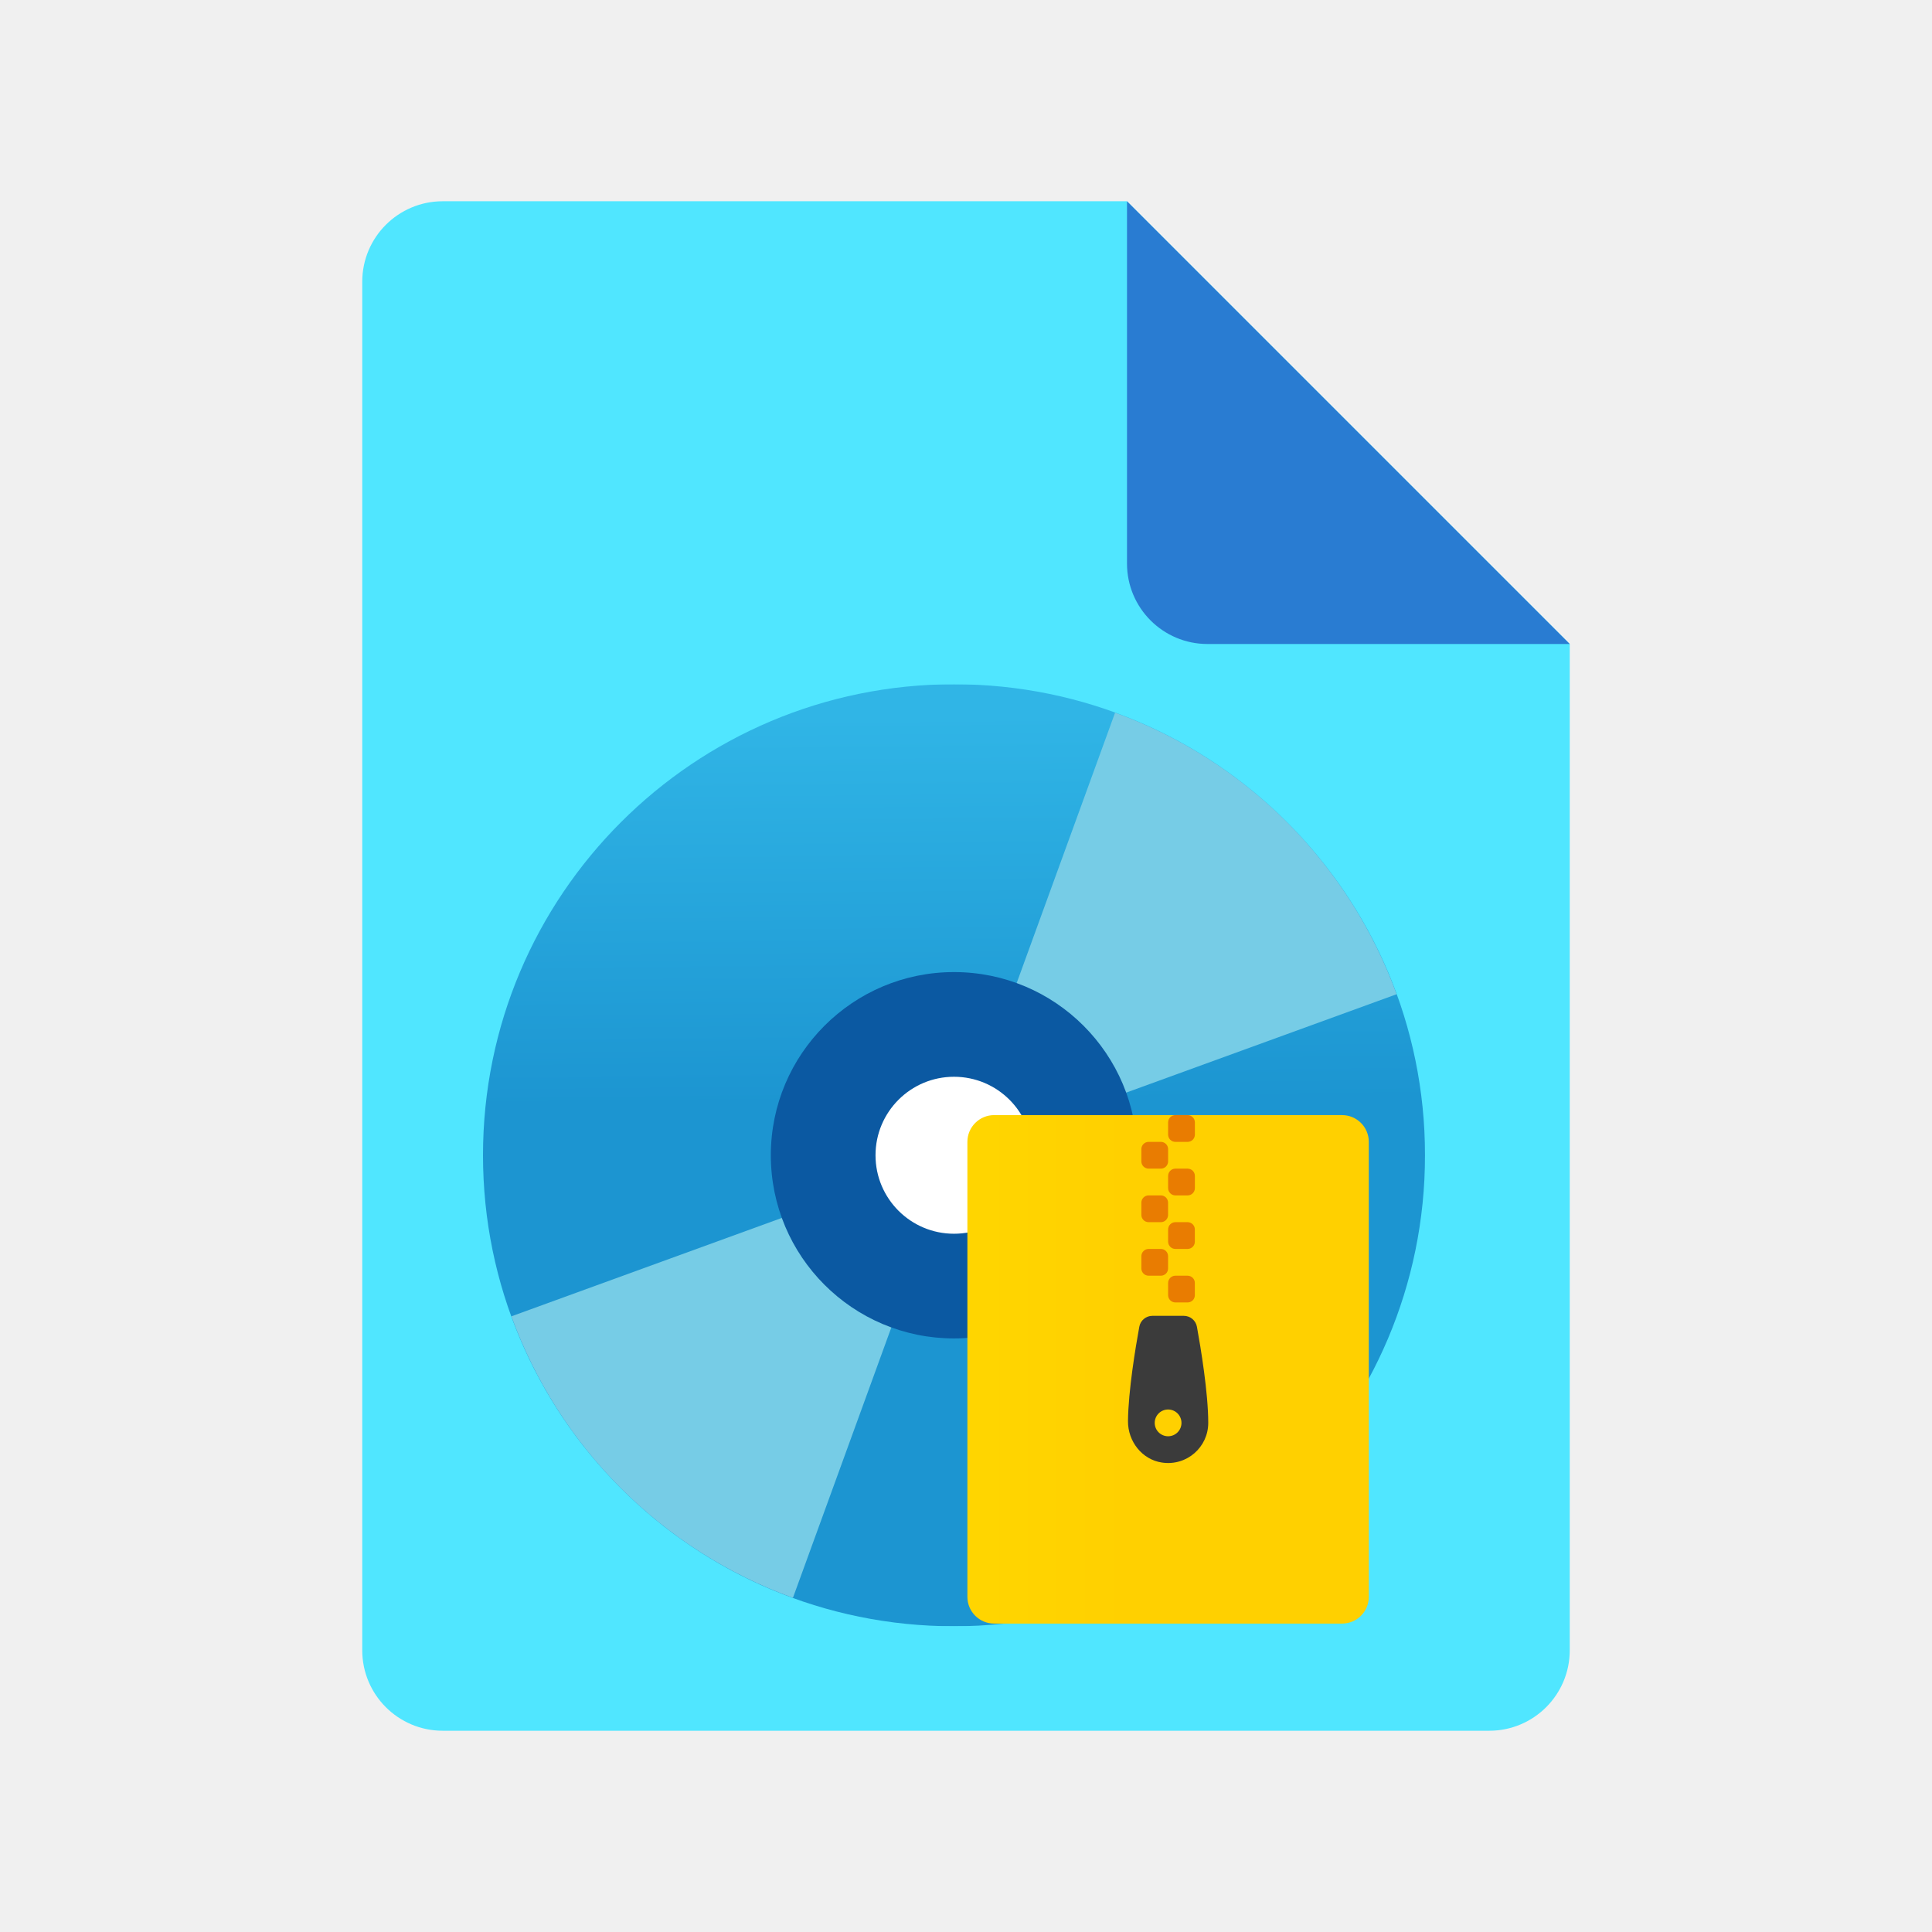
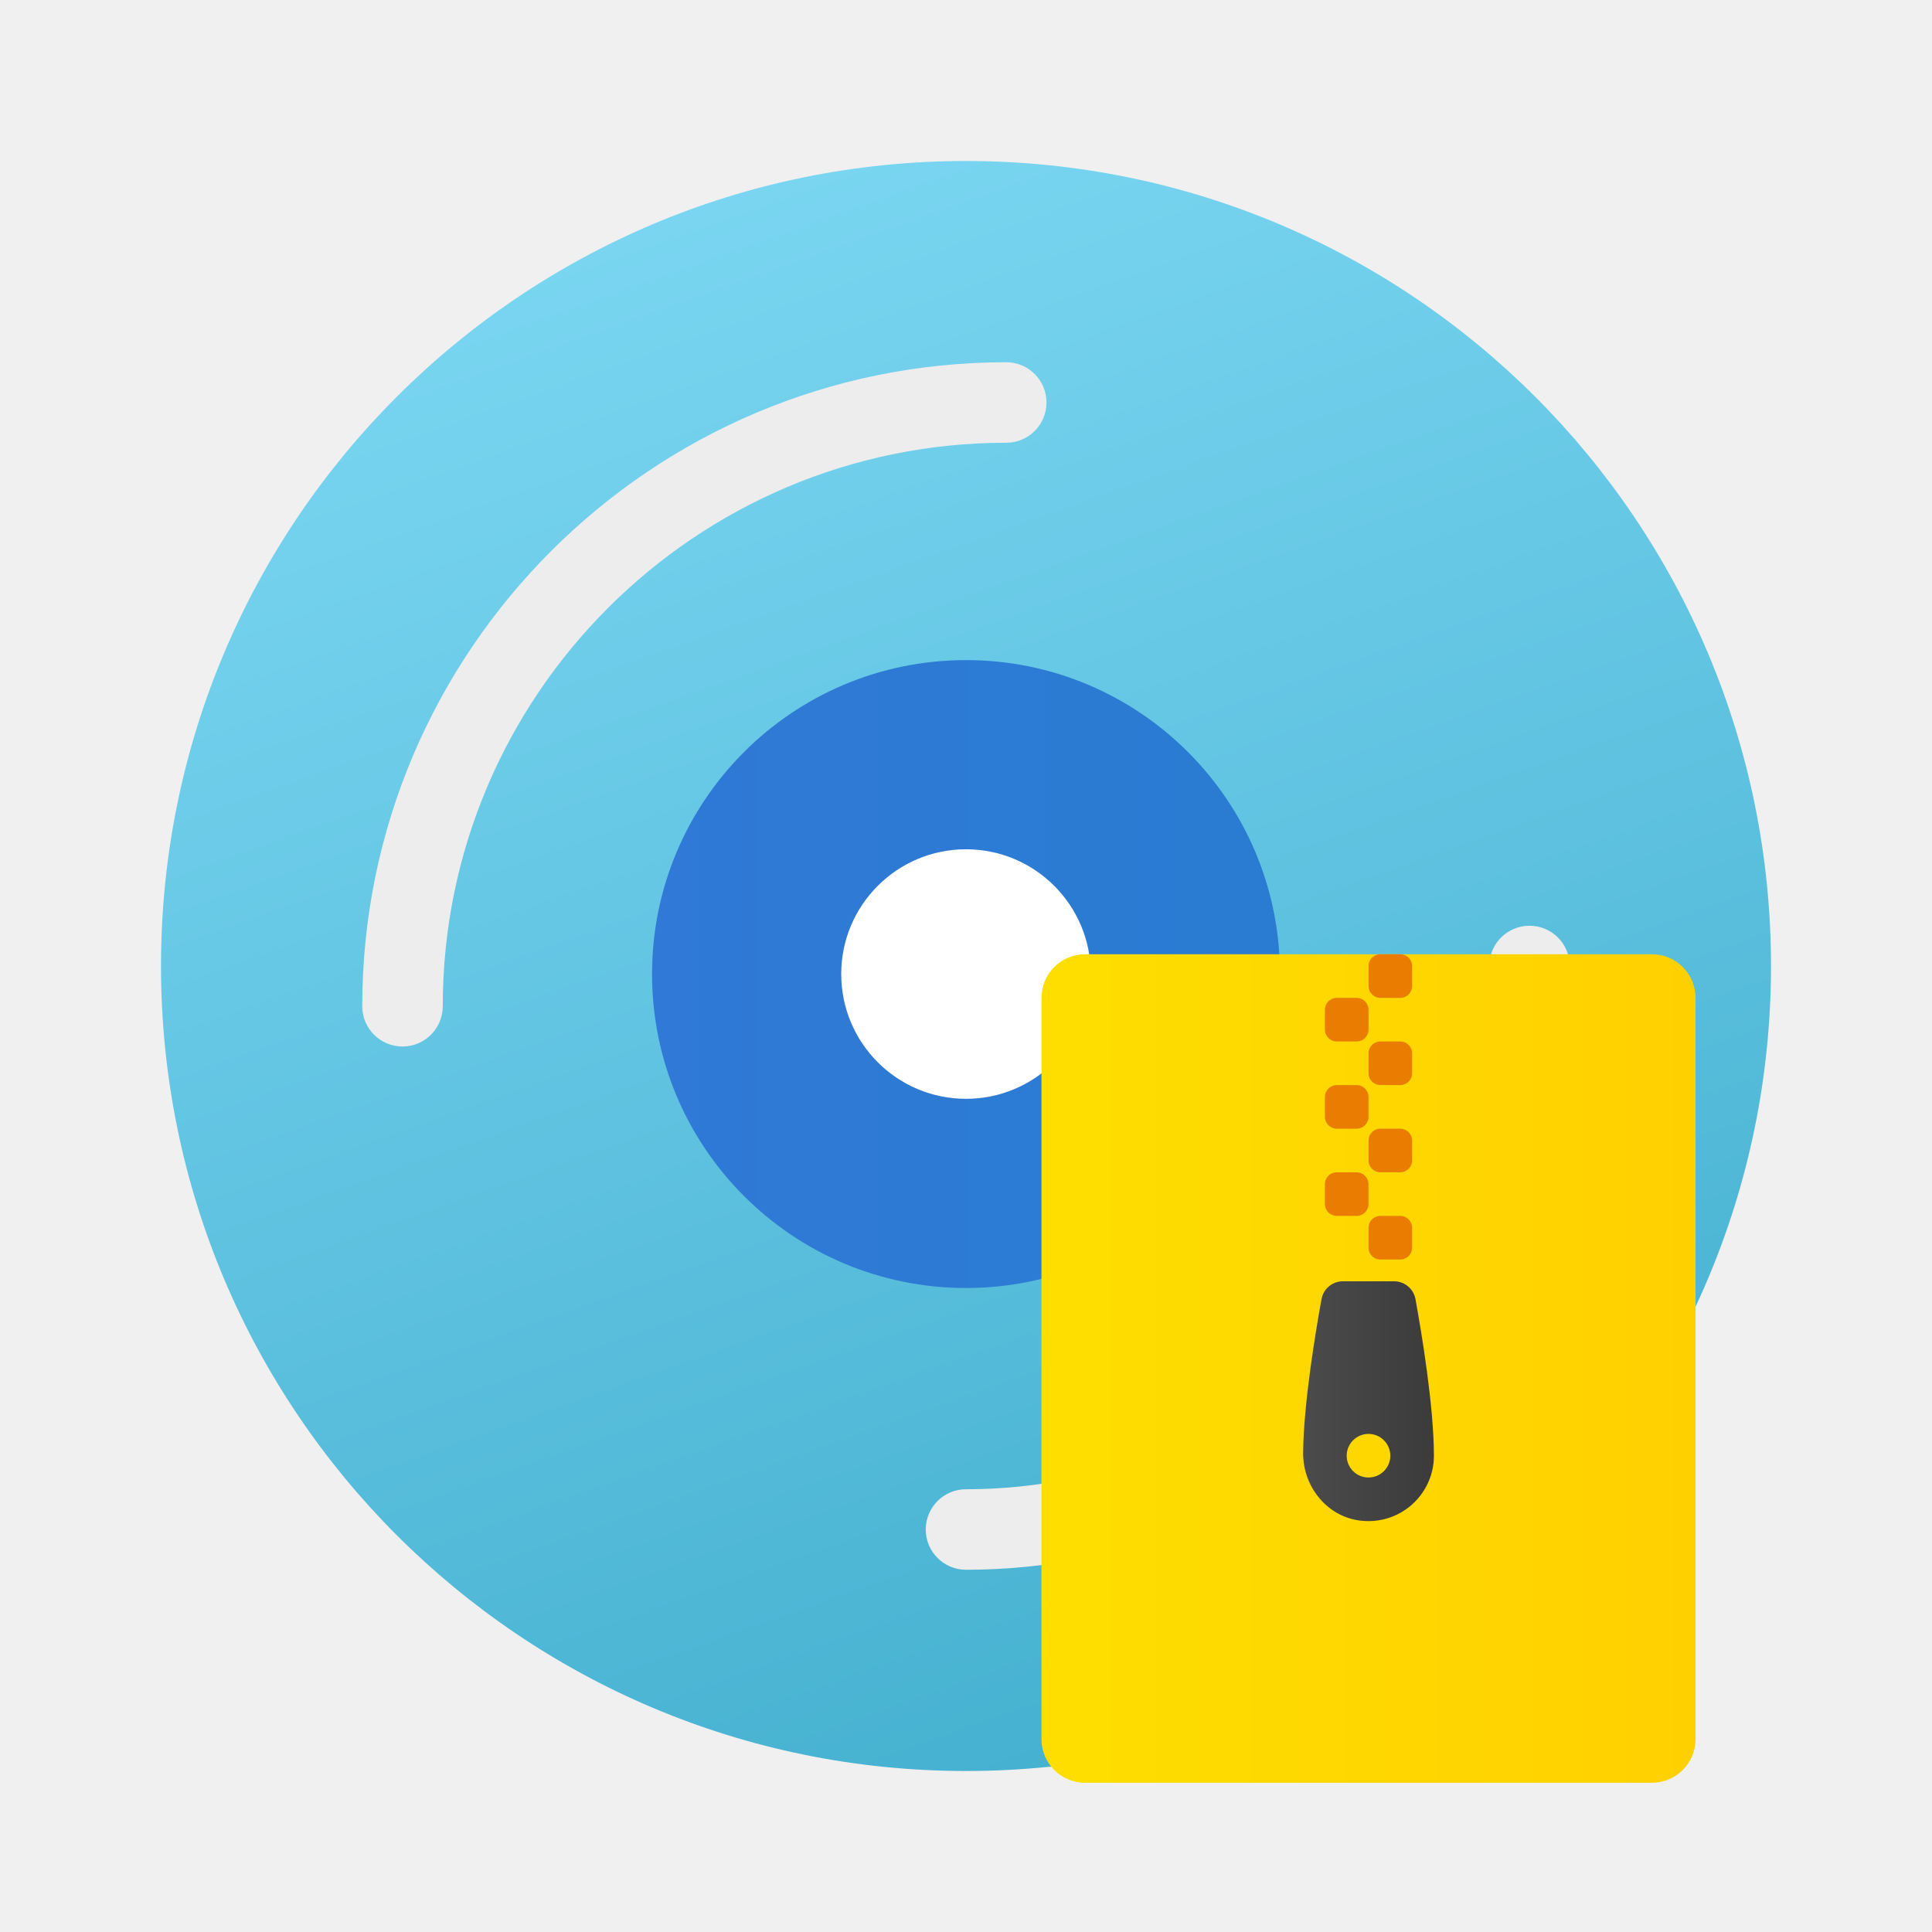
<svg xmlns="http://www.w3.org/2000/svg" xmlns:xlink="http://www.w3.org/1999/xlink" width="48px" height="48px" viewBox="0 0 48 48" version="1.1">
  <defs>
-     <linearGradient gradientUnits="userSpaceOnUse" x1="0.529" y1="10.472" x2="5.6" y2="5.4" id="gradient_1">
+     <linearGradient gradientUnits="objectBoundingBox" x1="0.311" y1="-0.033" x2="0.669" y2="0.977" id="gradient_1">
+       <stop offset="0%" stop-color="#7DD8F3" />
+       <stop offset="100%" stop-color="#45B0D0" />
+     </linearGradient>
+     <linearGradient gradientUnits="objectBoundingBox" x1="0.002" y1="0.5" x2="0.998" y2="0.5" id="gradient_2">
      <stop offset="0%" stop-color="#3079D6" />
      <stop offset="100%" stop-color="#297CD2" />
    </linearGradient>
-     <linearGradient gradientUnits="userSpaceOnUse" x1="11.589" y1="0.787" x2="11.688" y2="10.397" id="gradient_2">
-       <stop offset="0%" stop-color="#30B5E6" />
-       <stop offset="100%" stop-color="#1C95D1" />
-     </linearGradient>
-     <radialGradient gradientUnits="objectBoundingBox" cx="94.102%" cy="7.185%" fx="94.102%" fy="7.185%" r="6813.995%" gradientTransform="translate(0.9410228,0.07185447),scale(0.9999439,1),rotate(55.72813),scale(1,1.008957),translate(-0.9410228,-0.07185447)" id="gradient_3">
-       <stop offset="34.7%" stop-color="#76CCE6" />
-       <stop offset="56.5%" stop-color="#74CEE8" stop-opacity="0.671" />
-       <stop offset="74%" stop-color="#6AD1EB" stop-opacity="0.4" />
-       <stop offset="89.9%" stop-color="#5AD5ED" stop-opacity="0.161" />
-       <stop offset="100%" stop-color="#4CDBF2" stop-opacity="0" />
-     </radialGradient>
-     <radialGradient gradientUnits="objectBoundingBox" cx="5.895%" cy="92.808%" fx="5.895%" fy="92.808%" r="9358.924%" gradientTransform="translate(0.05894804,0.9280819),scale(0.9999406,1),rotate(-179.249),scale(1,1.022417),translate(-0.05894804,-0.9280819)" id="gradient_4">
-       <stop offset="34.7%" stop-color="#76CCE6" />
-       <stop offset="56.5%" stop-color="#74CEE8" stop-opacity="0.671" />
-       <stop offset="74%" stop-color="#6CD3ED" stop-opacity="0.4" />
-       <stop offset="89.9%" stop-color="#5BD7F0" stop-opacity="0.161" />
-       <stop offset="100%" stop-color="#4CDBF2" stop-opacity="0" />
-     </radialGradient>
-     <linearGradient gradientUnits="userSpaceOnUse" x1="-7.171" y1="-2.601" x2="1.97" y2="-2.601" id="gradient_5">
-       <stop offset="0%" stop-color="#0077D2" />
-       <stop offset="100%" stop-color="#0B59A2" />
-     </linearGradient>
-     <linearGradient gradientUnits="userSpaceOnUse" x1="-2.992" y1="4.654" x2="6.981" y2="4.654" id="gradient_6">
+     <linearGradient gradientUnits="objectBoundingBox" x1="0" y1="0.5" x2="1" y2="0.5" id="gradient_3">
      <stop offset="0%" stop-color="#FEDE00" />
      <stop offset="100%" stop-color="#FFD000" />
    </linearGradient>
-     <linearGradient gradientUnits="userSpaceOnUse" x1="-6.982" y1="-4.82" x2="-4.987" y2="-4.82" id="gradient_7">
+     <linearGradient gradientUnits="objectBoundingBox" x1="2.5987625E-05" y1="0.5" x2="1" y2="0.5" id="gradient_4">
      <stop offset="0%" stop-color="#4B4B4B" />
      <stop offset="100%" stop-color="#3B3B3B" />
    </linearGradient>
-     <path d="M0 0L48 0L48 48L0 48L0 0Z" id="path_1" />
-     <path d="M0 0L23.404 0L23.404 23.404L0 23.404L0 0L0 0Z" id="path_2" />
-     <clipPath id="mask_1">
-       <use xlink:href="#path_1" />
+     <path d="M48 0L48 0L48 48L0 48L0 0L48 0Z" id="path_1" />
+     <path d="M26 0L26 0L26 26L0 26L0 0L26 0Z" id="path_2" />
+     <clipPath id="clip_1">
+       <use xlink:href="#path_1" clip-rule="evenodd" fill-rule="evenodd" />
    </clipPath>
-     <clipPath id="mask_2">
-       <use xlink:href="#path_2" />
+     <clipPath id="clip_2">
+       <use xlink:href="#path_2" clip-rule="evenodd" fill-rule="evenodd" />
    </clipPath>
  </defs>
-   <g id="File-Icon-2">
-     <path d="M0 0L48 0L48 48L0 48L0 0Z" id="Background" fill="#FFFFFF" fill-opacity="0" fill-rule="evenodd" stroke="none" />
-     <path d="M39 16L39 41C39 42.105 38.105 43 37 43L11 43C9.895 43 9 42.105 9 41L9 7C9 5.895 9.895 5 11 5L28 5L39 16L39 16Z" id="Shape" fill="#50E6FF" stroke="none" />
-     <path d="M28 5L28 14C28 15.105 28.895 16 30 16L39 16L28 5L28 5Z" id="Shape" fill="url(#gradient_1)" stroke="none" />
-   </g>
-   <g id="svg" transform="translate(12 17)">
-     <g id="Burn-CD-Icon">
-       <path d="M0 0L23.404 0L23.404 23.404L0 23.404L0 0L0 0Z" id="Background" fill="#FFFFFF" fill-opacity="0" fill-rule="evenodd" stroke="none" />
-       <g id="Mask-Group">
-         <path d="M0 0L23.404 0L23.404 23.404L0 23.404L0 0L0 0Z" id="path_1" fill="none" stroke="none" />
-         <g clip-path="url(#mask_2)">
-           <g id="Group">
-             <path d="M0 11.702C0 5.239 5.239 0 11.702 0C18.165 0 23.404 5.239 23.404 11.702C23.404 18.165 18.165 23.404 11.702 23.404C5.239 23.404 0 18.165 0 11.702L0 11.702Z" id="Circle" fill="url(#gradient_2)" style="mix-blend-mode: darken;" fill-rule="evenodd" stroke="none" />
-             <path d="M11.702 11.702L7.7 22.698C6.094 22.114 4.636 21.185 3.427 19.976C2.219 18.768 1.29 17.309 0.705 15.704L11.702 11.702L11.702 11.702L11.702 11.702Z" id="Shape" fill="url(#gradient_3)" stroke="none" />
-             <path d="M11.702 11.702L15.704 0.706C17.31 1.29 18.768 2.22 19.977 3.428C21.185 4.637 22.114 6.095 22.699 7.701L11.702 11.702L11.702 11.702L11.702 11.702Z" id="Shape#1" fill="url(#gradient_4)" stroke="none" />
-             <path d="M7.151 11.702C7.151 9.189 9.189 7.151 11.702 7.151C14.216 7.151 16.253 9.189 16.253 11.702C16.253 14.216 14.216 16.253 11.702 16.253C9.189 16.253 7.151 14.216 7.151 11.702L7.151 11.702Z" id="Circle#1" fill="url(#gradient_5)" fill-rule="evenodd" stroke="none" />
-             <path d="M9.752 11.702C9.752 10.625 10.625 9.752 11.702 9.752C12.779 9.752 13.652 10.625 13.652 11.702C13.652 12.779 12.779 13.652 11.702 13.652C10.625 13.652 9.752 12.779 9.752 11.702L9.752 11.702Z" id="Circle#2" fill="#FFFFFF" fill-rule="evenodd" stroke="none" />
-           </g>
-         </g>
-       </g>
-     </g>
-     <g id="Archive-Icon" transform="translate(9.042549 9.042549)">
-       <path d="M0 0L15.957 0L15.957 15.957L0 15.957L0 0L0 0Z" id="Background#1" fill="#FFFFFF" fill-opacity="0" fill-rule="evenodd" stroke="none" />
-       <path d="M12.965 13.63C12.965 13.998 12.668 14.295 12.3 14.295L3.657 14.295C3.29 14.295 2.992 13.998 2.992 13.63L2.992 2.327C2.992 1.96 3.29 1.662 3.657 1.662L12.3 1.662C12.668 1.662 12.965 1.96 12.965 2.327L12.965 13.63L12.965 13.63L12.965 13.63Z" id="Shape#2" fill="url(#gradient_6)" stroke="none" />
-       <path d="M8.695 6.921C8.666 6.763 8.529 6.649 8.368 6.649L7.589 6.649C7.429 6.649 7.291 6.763 7.263 6.921C7.171 7.423 6.989 8.514 6.982 9.263C6.977 9.765 7.33 10.221 7.825 10.294C8.444 10.387 8.976 9.91 8.976 9.309C8.976 8.559 8.788 7.434 8.695 6.921L8.695 6.921L8.695 6.921ZM7.979 9.641C7.795 9.641 7.646 9.492 7.646 9.309C7.646 9.125 7.795 8.976 7.979 8.976C8.162 8.976 8.311 9.125 8.311 9.309C8.311 9.492 8.162 9.641 7.979 9.641L7.979 9.641L7.979 9.641Z" id="Shape#3" fill="url(#gradient_7)" fill-rule="evenodd" stroke="none" />
-       <path d="M7.798 5.652L7.495 5.652C7.395 5.652 7.314 5.571 7.314 5.471L7.314 5.168C7.314 5.068 7.395 4.987 7.494 4.987L7.798 4.987C7.898 4.987 7.978 5.068 7.978 5.168L7.978 5.471C7.979 5.571 7.898 5.652 7.798 5.652L7.798 5.652L7.798 5.652Z" id="Shape#4" fill="#E97C01" stroke="none" />
-       <path d="M8.463 6.316L8.16 6.316C8.06 6.316 7.979 6.236 7.979 6.136L7.979 5.832C7.979 5.733 8.06 5.652 8.159 5.652L8.463 5.652C8.562 5.652 8.643 5.733 8.643 5.832L8.643 6.136C8.644 6.236 8.563 6.316 8.463 6.316L8.463 6.316L8.463 6.316Z" id="Shape#5" fill="#E97C01" stroke="none" />
-       <path d="M7.798 4.322L7.495 4.322C7.395 4.322 7.314 4.241 7.314 4.141L7.314 3.838C7.314 3.738 7.395 3.657 7.494 3.657L7.798 3.657C7.898 3.657 7.978 3.738 7.978 3.838L7.978 4.141C7.979 4.241 7.898 4.322 7.798 4.322L7.798 4.322L7.798 4.322Z" id="Shape#6" fill="#E97C01" stroke="none" />
-       <path d="M8.463 4.987L8.16 4.987C8.06 4.987 7.979 4.906 7.979 4.806L7.979 4.503C7.979 4.403 8.06 4.322 8.159 4.322L8.463 4.322C8.562 4.322 8.643 4.403 8.643 4.503L8.643 4.806C8.644 4.906 8.563 4.987 8.463 4.987L8.463 4.987L8.463 4.987Z" id="Shape#7" fill="#E97C01" stroke="none" />
-       <path d="M7.798 2.992L7.495 2.992C7.395 2.992 7.314 2.911 7.314 2.812L7.314 2.508C7.314 2.408 7.395 2.327 7.494 2.327L7.798 2.327C7.898 2.327 7.979 2.408 7.979 2.508L7.979 2.811C7.979 2.911 7.898 2.992 7.798 2.992L7.798 2.992L7.798 2.992Z" id="Shape#8" fill="#E97C01" stroke="none" />
-       <path d="M8.463 3.657L8.16 3.657C8.06 3.657 7.979 3.576 7.979 3.476L7.979 3.173C7.979 3.073 8.06 2.992 8.159 2.992L8.463 2.992C8.563 2.992 8.644 3.073 8.644 3.173L8.644 3.476C8.644 3.576 8.563 3.657 8.463 3.657L8.463 3.657L8.463 3.657Z" id="Shape#9" fill="#E97C01" stroke="none" />
-       <path d="M8.463 2.327L8.16 2.327C8.06 2.327 7.979 2.246 7.979 2.147L7.979 1.843C7.979 1.743 8.06 1.662 8.159 1.662L8.463 1.662C8.563 1.662 8.644 1.743 8.644 1.843L8.644 2.146C8.644 2.246 8.563 2.327 8.463 2.327L8.463 2.327L8.463 2.327Z" id="Shape#10" fill="#E97C01" stroke="none" />
+   <g id="CD" clip-path="url(#clip_1)">
+     <path d="M48 0L48 0L48 48L0 48L0 0L48 0Z" id="CD" fill="none" stroke="none" />
+     <path d="M4 24C4 12.954 12.954 4 24 4C35.046 4 44 12.954 44 24C44 35.046 35.046 44 24 44C12.954 44 4 35.046 4 24Z" id="Circle" fill="url(#gradient_1)" fill-rule="evenodd" stroke="none" />
+     <path d="M16.2 24.2C16.2 19.892 19.692 16.4 24 16.4C28.308 16.4 31.8 19.892 31.8 24.2C31.8 28.508 28.308 32 24 32C19.692 32 16.2 28.508 16.2 24.2Z" id="Circle" fill="url(#gradient_2)" fill-rule="evenodd" stroke="none" />
+     <path d="M20.9 24.2C20.9 22.488 22.288 21.1 24 21.1C25.712 21.1 27.1 22.488 27.1 24.2C27.1 25.912 25.712 27.3 24 27.3C22.288 27.3 20.9 25.912 20.9 24.2Z" id="Circle" fill="#FFFFFF" fill-rule="evenodd" stroke="none" />
+     <path d="M24 39C23.447 39 23 38.552 23 38C23 37.448 23.447 37 24 37C31.168 37 37 31.168 37 24C37 23.448 37.447 23 38 23C38.553 23 39 23.448 39 24C39 32.271 32.271 39 24 39L24 39Z" id="Shape" fill="#EDEDED" stroke="none" />
+     <path d="M10 26C9.447 26 9 25.552 9 25C9 16.178 16.178 9 25 9C25.553 9 26 9.448 26 10C26 10.552 25.553 11 25 11C17.28 11 11 17.28 11 25C11 25.552 10.553 26 10 26L10 26Z" id="Shape" fill="#EDEDED" stroke="none" />
+     <g id="Archive" clip-path="url(#clip_2)" transform="translate(21 21)">
+       <path d="M26 0L26 0L26 26L0 26L0 0L26 0Z" id="Archive" fill="none" stroke="none" />
+       <path d="M21.125 22.208C21.125 22.807 20.64 23.292 20.042 23.292L5.958 23.292C5.36 23.292 4.875 22.807 4.875 22.208L4.875 3.792C4.875 3.193 5.36 2.708 5.958 2.708L20.042 2.708C20.64 2.708 21.125 3.193 21.125 3.792L21.125 22.208L21.125 22.208Z" id="Shape" fill="url(#gradient_3)" stroke="none" />
+       <path d="M14.167 11.276C14.12 11.02 13.896 10.833 13.634 10.833L12.366 10.833C12.104 10.833 11.88 11.019 11.833 11.276C11.684 12.094 11.387 13.872 11.376 15.093C11.367 15.91 11.943 16.653 12.75 16.773C13.758 16.923 14.625 16.146 14.625 15.167C14.625 13.945 14.319 12.112 14.167 11.276L14.167 11.276ZM13 15.708C12.701 15.708 12.458 15.466 12.458 15.167C12.458 14.868 12.701 14.625 13 14.625C13.299 14.625 13.542 14.868 13.542 15.167C13.542 15.466 13.299 15.708 13 15.708L13 15.708Z" id="Shape" fill="url(#gradient_4)" fill-rule="evenodd" stroke="none" />
+       <path d="M12.706 9.208L12.211 9.208C12.048 9.208 11.917 9.077 11.917 8.914L11.917 8.42C11.917 8.257 12.048 8.126 12.211 8.126L12.705 8.126C12.868 8.126 12.999 8.257 12.999 8.42L12.999 8.914C13 9.077 12.868 9.208 12.706 9.208L12.706 9.208Z" id="Shape" fill="#E97C01" stroke="none" />
+       <path d="M13.789 10.292L13.295 10.292C13.132 10.292 13 10.16 13 9.998L13 9.503C13 9.341 13.132 9.209 13.294 9.209L13.789 9.209C13.951 9.209 14.083 9.341 14.083 9.503L14.083 9.998C14.083 10.16 13.952 10.292 13.789 10.292L13.789 10.292Z" id="Shape" fill="#E97C01" stroke="none" />
+       <path d="M12.706 7.042L12.211 7.042C12.048 7.042 11.917 6.91 11.917 6.748L11.917 6.253C11.917 6.09 12.048 5.959 12.211 5.959L12.705 5.959C12.868 5.959 12.999 6.09 12.999 6.253L12.999 6.748C13 6.91 12.868 7.042 12.706 7.042L12.706 7.042Z" id="Shape" fill="#E97C01" stroke="none" />
+       <path d="M13.789 8.125L13.295 8.125C13.132 8.125 13 7.993 13 7.831L13 7.336C13 7.174 13.132 7.042 13.294 7.042L13.789 7.042C13.951 7.042 14.083 7.174 14.083 7.336L14.083 7.831C14.083 7.993 13.952 8.125 13.789 8.125L13.789 8.125Z" id="Shape" fill="#E97C01" stroke="none" />
+       <path d="M12.706 4.875L12.211 4.875C12.048 4.875 11.917 4.743 11.917 4.581L11.917 4.086C11.917 3.923 12.048 3.792 12.211 3.792L12.705 3.792C12.868 3.792 13 3.923 13 4.086L13 4.58C13 4.743 12.868 4.875 12.706 4.875L12.706 4.875Z" id="Shape" fill="#E97C01" stroke="none" />
+       <path d="M13.789 5.958L13.295 5.958C13.132 5.958 13 5.827 13 5.664L13 5.169C13 5.007 13.132 4.875 13.294 4.875L13.789 4.875C13.952 4.875 14.083 5.007 14.083 5.169L14.083 5.664C14.083 5.827 13.952 5.958 13.789 5.958L13.789 5.958Z" id="Shape" fill="#E97C01" stroke="none" />
+       <path d="M13.789 3.792L13.295 3.792C13.132 3.792 13 3.66 13 3.498L13 3.002C13 2.84 13.132 2.708 13.294 2.708L13.789 2.708C13.952 2.708 14.083 2.84 14.083 3.002L14.083 3.497C14.083 3.66 13.952 3.792 13.789 3.792L13.789 3.792Z" id="Shape" fill="#E97C01" stroke="none" />
    </g>
  </g>
</svg>
